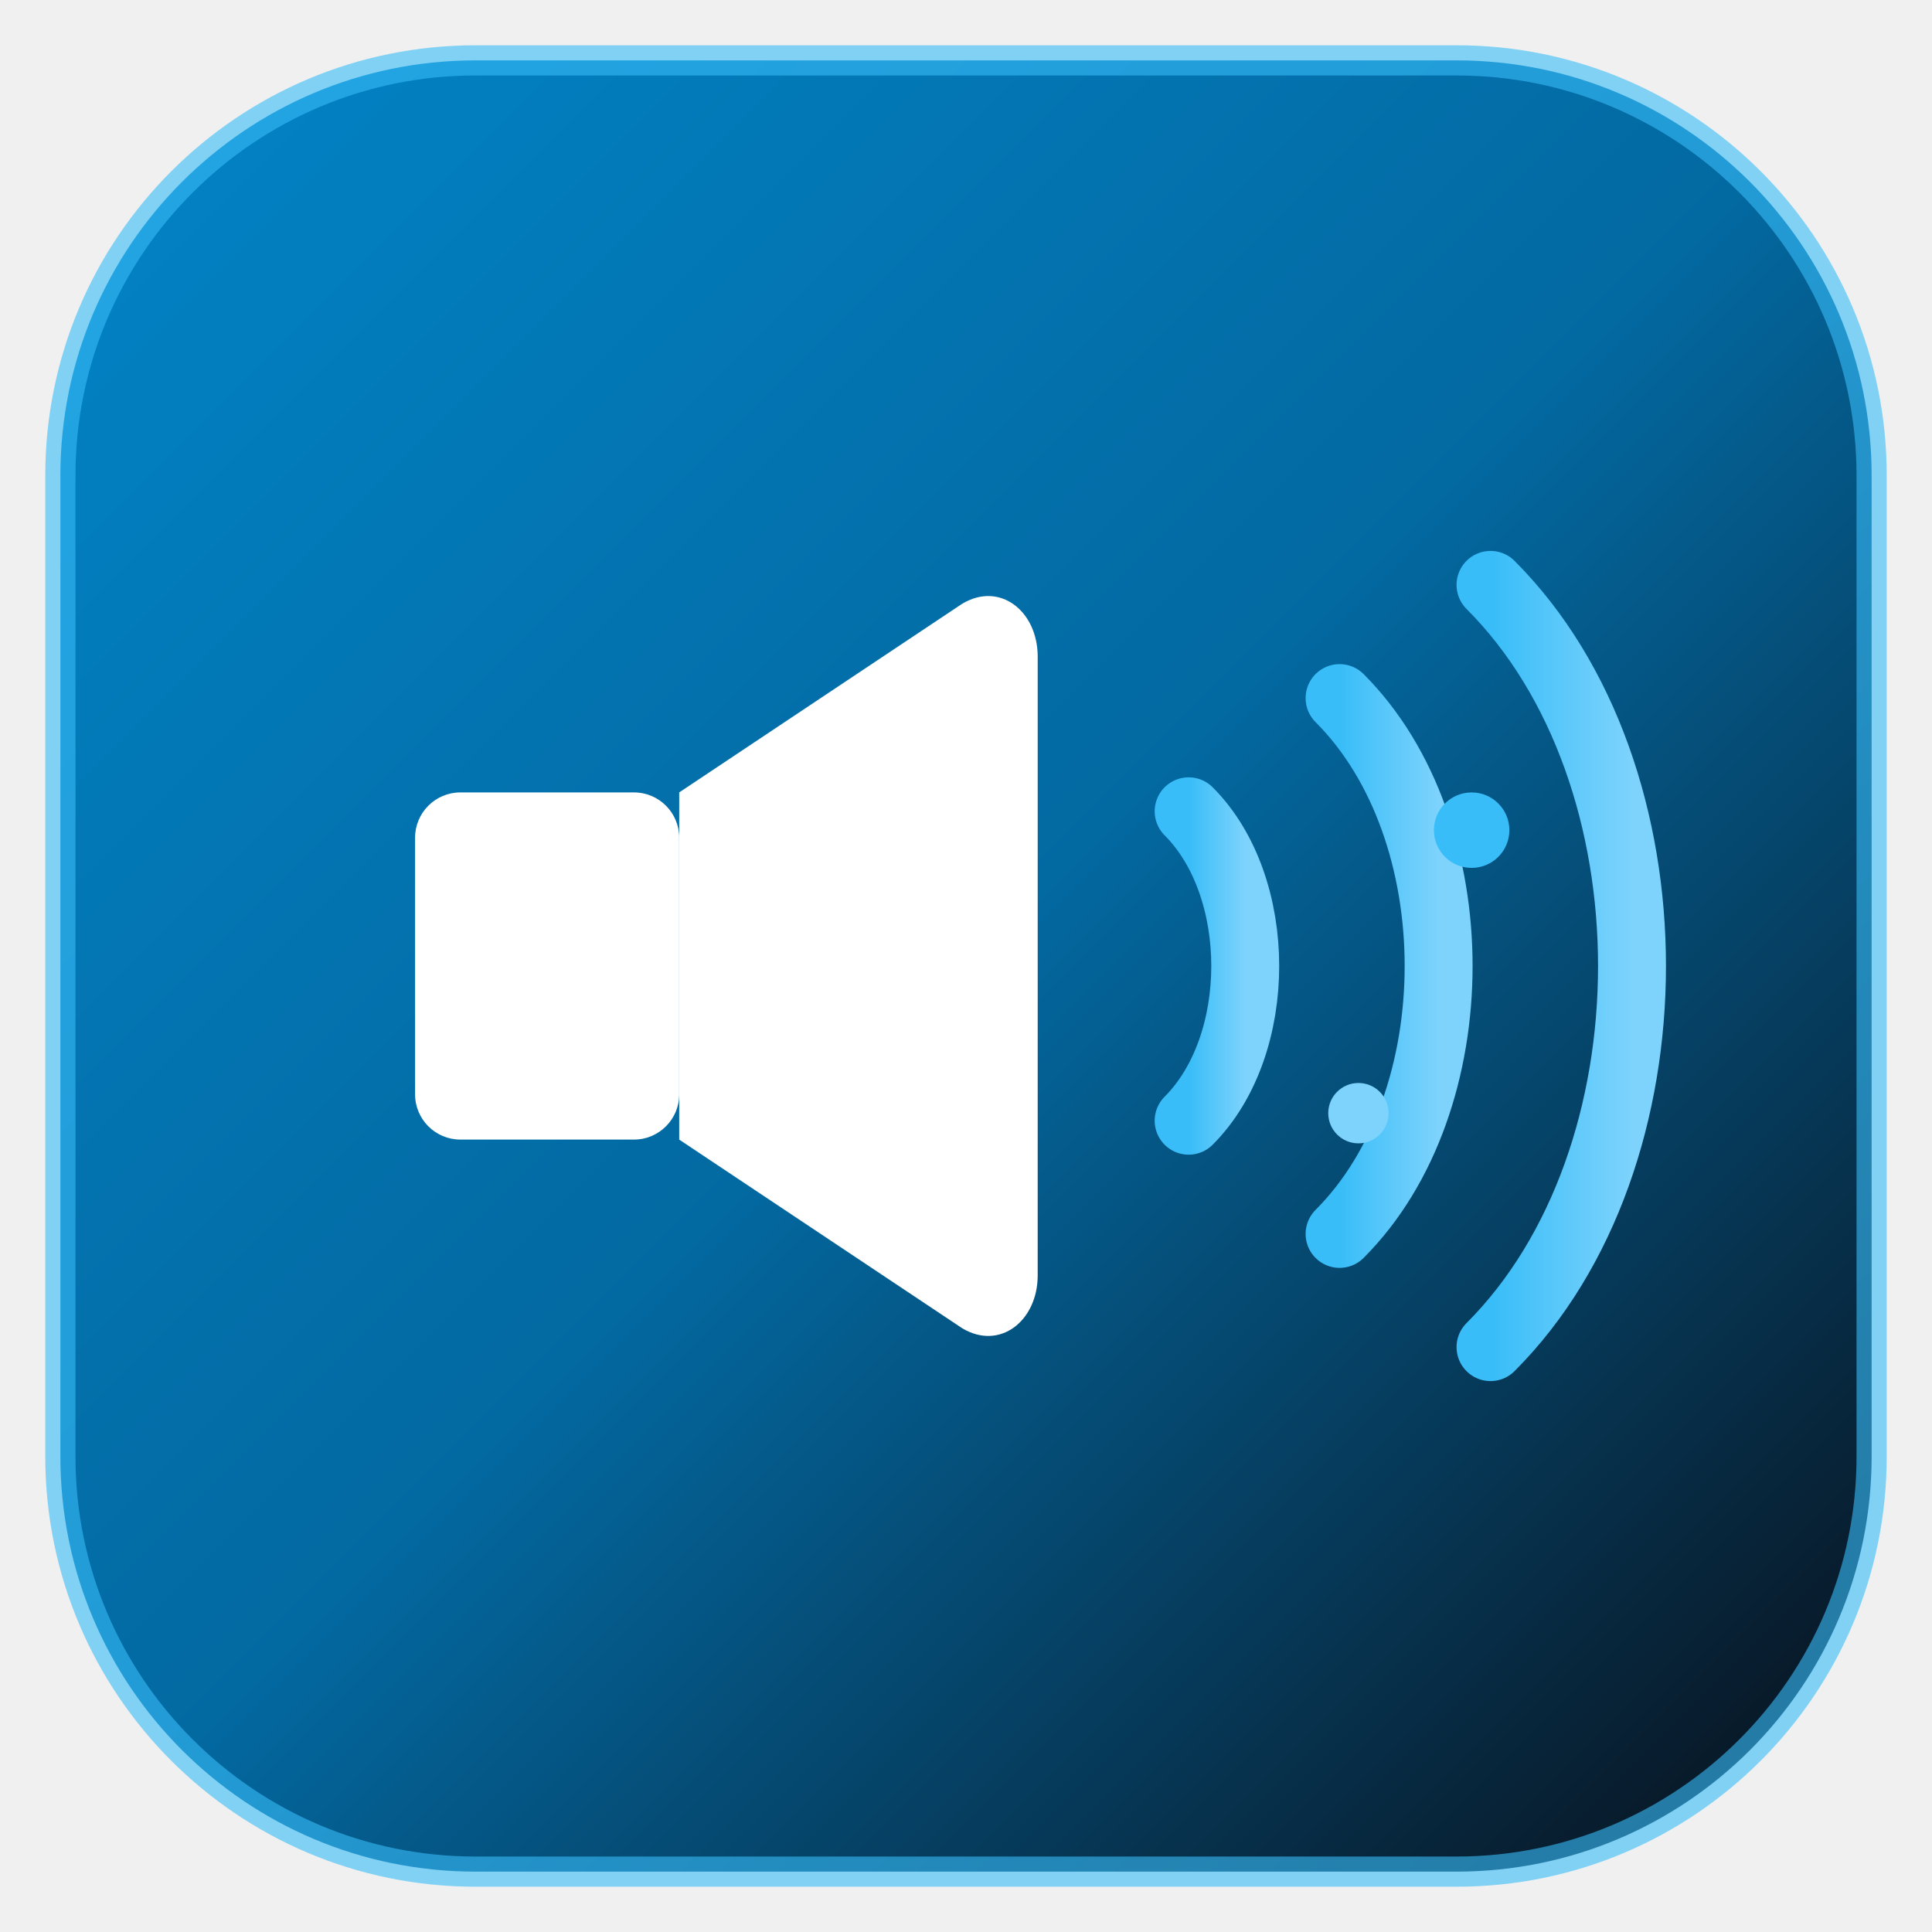
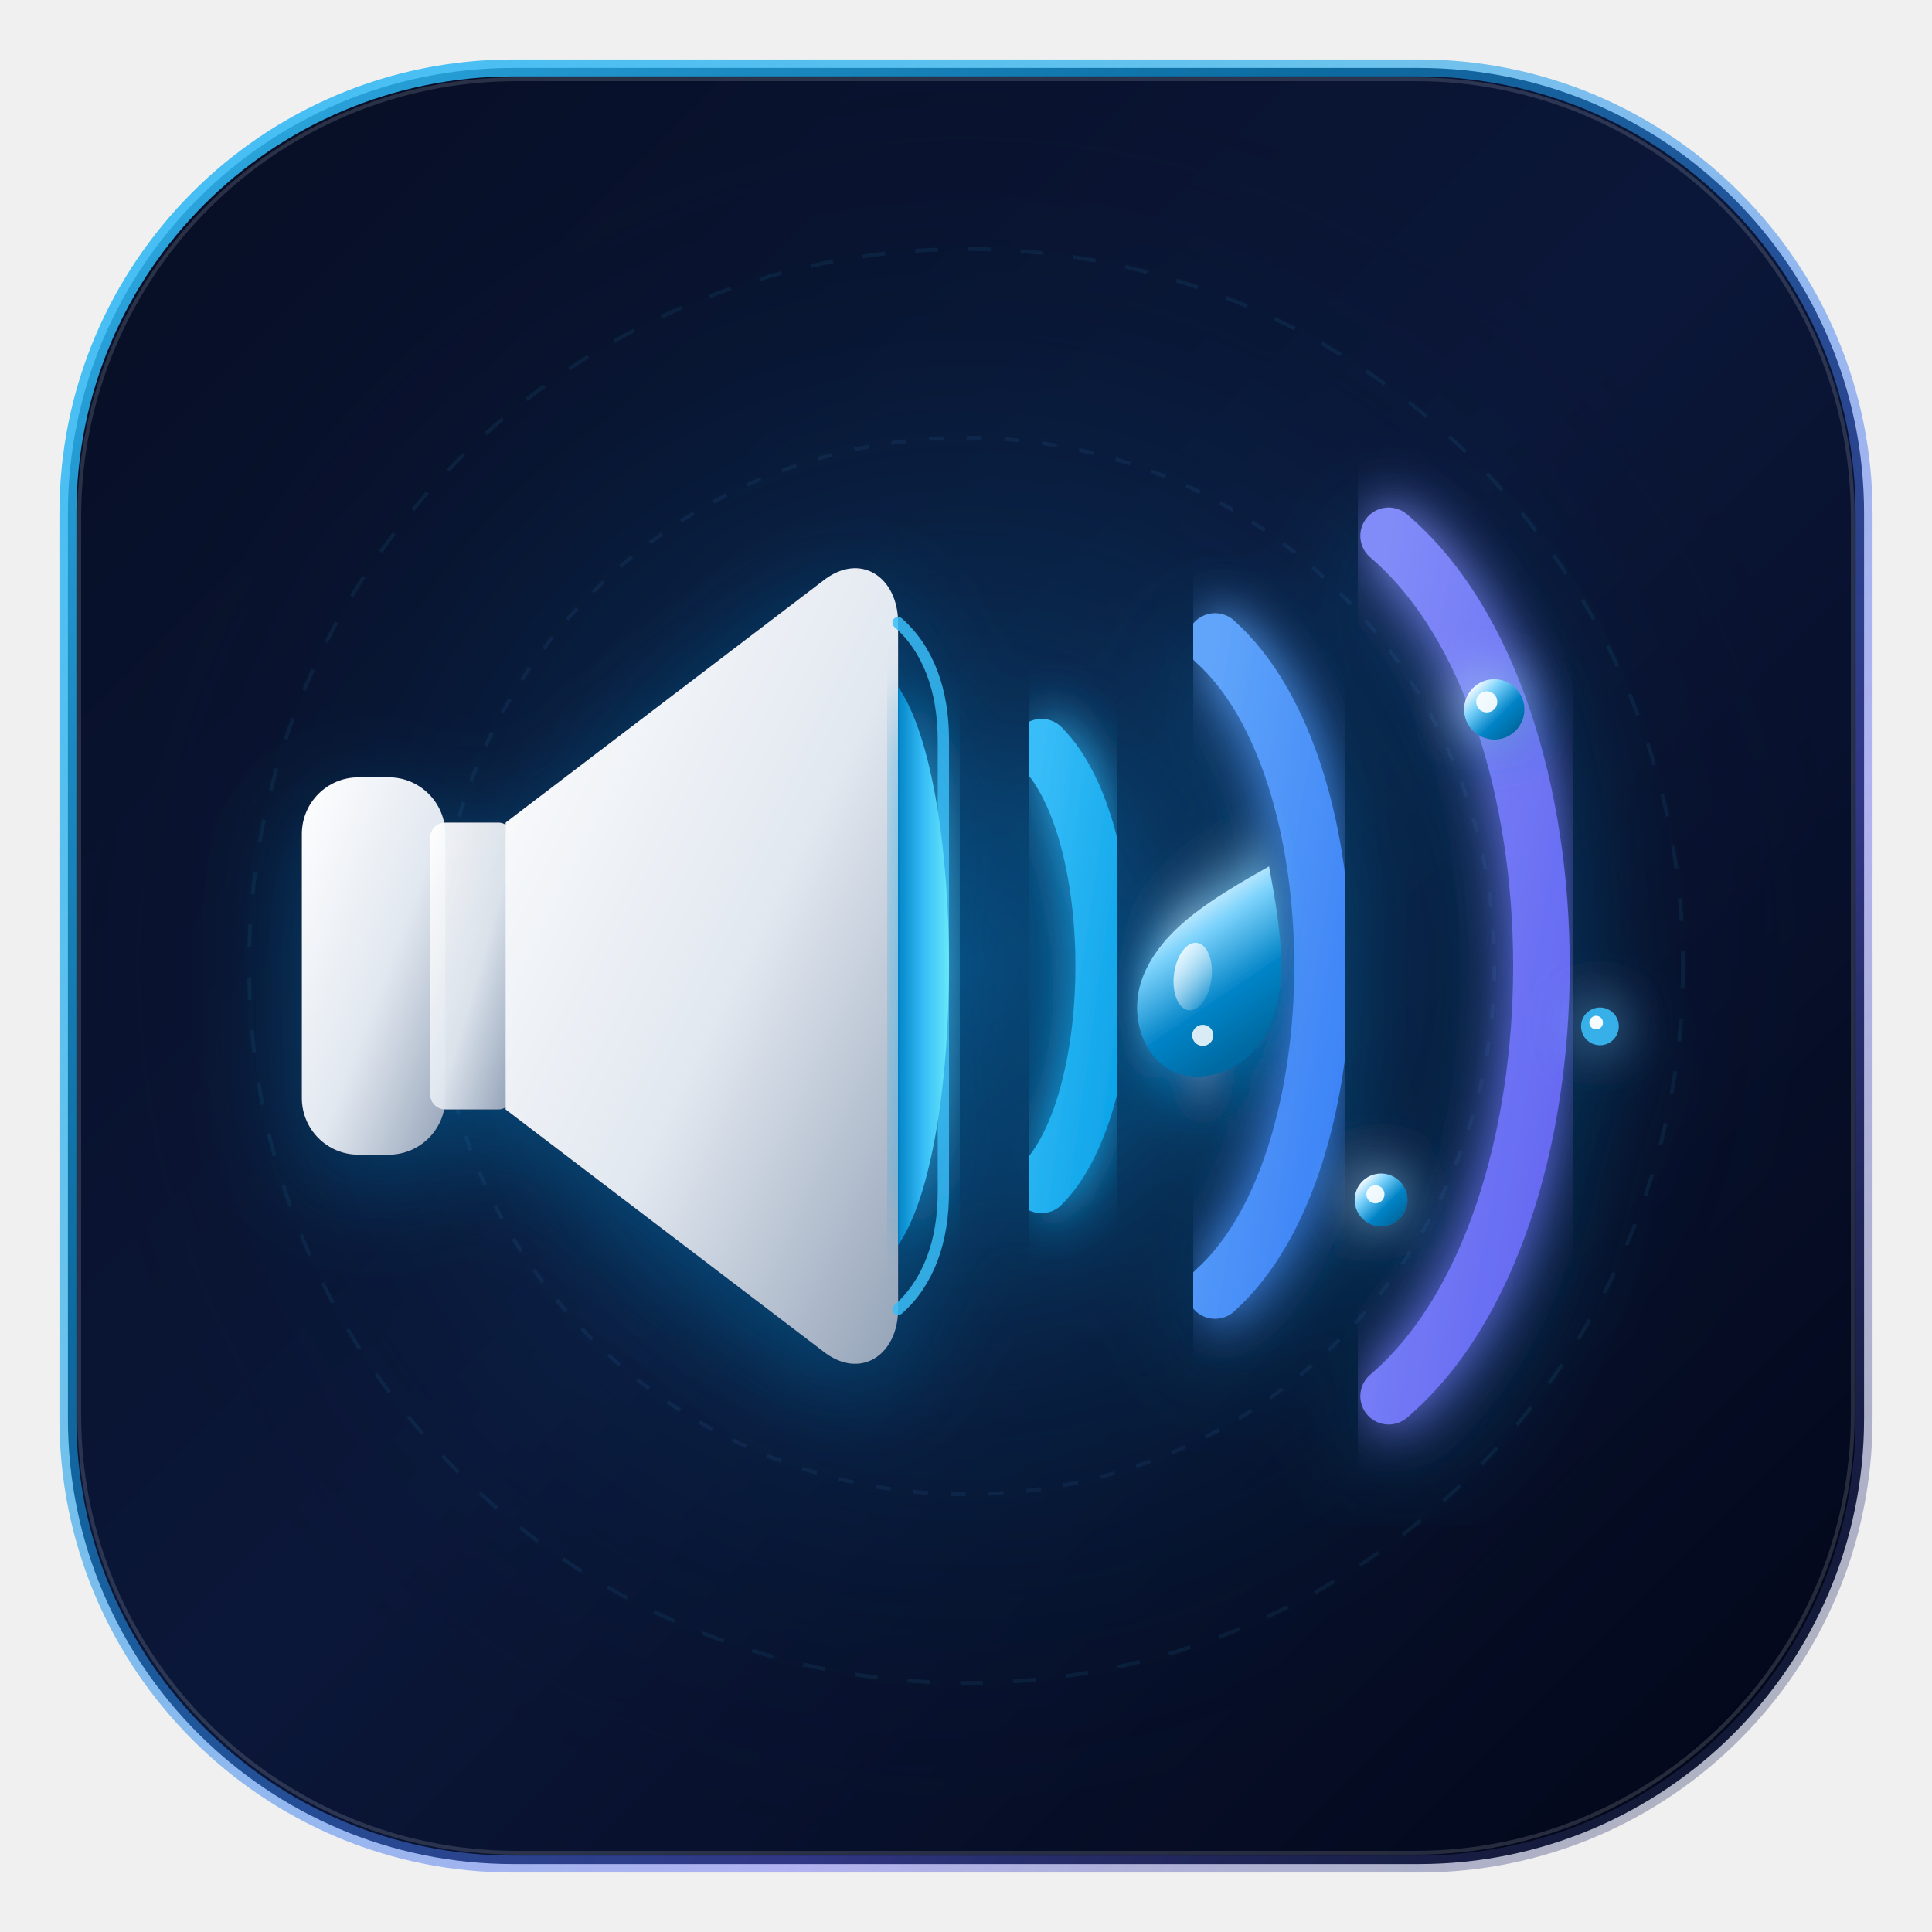
<svg xmlns="http://www.w3.org/2000/svg" viewBox="0 0 512 512" width="512" height="512">
  <defs>
-     <linearGradient id="bgGrad" x1="0%" y1="0%" x2="100%" y2="100%">
+     <linearGradient id="bgGradient" x1="0%" y1="0%" x2="100%" y2="100%">
+       <stop offset="0%" stop-color="#070e24" />
+       <stop offset="50%" stop-color="#0b1739" />
+       <stop offset="100%" stop-color="#020617" />
+     </linearGradient>
+     <linearGradient id="borderGlow" x1="0%" y1="0%" x2="100%" y2="100%">
+       <stop offset="0%" stop-color="#38bdf8" stop-opacity="0.95" />
+       <stop offset="35%" stop-color="#0ea5e9" stop-opacity="0.6" />
+       <stop offset="70%" stop-color="#6366f1" stop-opacity="0.45" />
+       <stop offset="100%" stop-color="#1e293b" stop-opacity="0.3" />
+     </linearGradient>
+     <radialGradient id="centerAcousticGlow" cx="50%" cy="50%" r="50%">
+       <stop offset="0%" stop-color="#0284c7" stop-opacity="0.4" />
+       <stop offset="45%" stop-color="#0369a1" stop-opacity="0.16" />
+       <stop offset="100%" stop-color="#020617" stop-opacity="0" />
+     </radialGradient>
+     <linearGradient id="speakerBodyGrad" x1="0%" y1="0%" x2="100%" y2="100%">
+       <stop offset="0%" stop-color="#ffffff" />
+       <stop offset="55%" stop-color="#e2e8f0" />
+       <stop offset="100%" stop-color="#94a3b8" />
+     </linearGradient>
+     <linearGradient id="diaphragmGrad" x1="0%" y1="0%" x2="100%" y2="0%">
      <stop offset="0%" stop-color="#0284c7" />
-       <stop offset="50%" stop-color="#0369a1" />
-       <stop offset="100%" stop-color="#090d16" />
+       <stop offset="50%" stop-color="#38bdf8" />
+       <stop offset="100%" stop-color="#67e8f9" />
    </linearGradient>
-     <linearGradient id="waveGrad" x1="0%" y1="0%" x2="100%" y2="0%">
+     <linearGradient id="wave1Grad" x1="0%" y1="0%" x2="100%" y2="100%">
      <stop offset="0%" stop-color="#38bdf8" />
-       <stop offset="100%" stop-color="#7dd3fc" />
+       <stop offset="100%" stop-color="#0ea5e9" />
    </linearGradient>
+     <linearGradient id="wave2Grad" x1="0%" y1="0%" x2="100%" y2="100%">
+       <stop offset="0%" stop-color="#60a5fa" />
+       <stop offset="100%" stop-color="#3b82f6" />
+     </linearGradient>
+     <linearGradient id="wave3Grad" x1="0%" y1="0%" x2="100%" y2="100%">
+       <stop offset="0%" stop-color="#818cf8" />
+       <stop offset="100%" stop-color="#6366f1" />
+     </linearGradient>
+     <linearGradient id="waterDropGrad" x1="15%" y1="15%" x2="85%" y2="85%">
+       <stop offset="0%" stop-color="#f0f9ff" />
+       <stop offset="25%" stop-color="#7dd3fc" />
+       <stop offset="65%" stop-color="#0284c7" />
+       <stop offset="100%" stop-color="#0369a1" />
+     </linearGradient>
+     <linearGradient id="dropSpecGrad" x1="0%" y1="0%" x2="100%" y2="100%">
+       <stop offset="0%" stop-color="#ffffff" stop-opacity="0.95" />
+       <stop offset="100%" stop-color="#ffffff" stop-opacity="0" />
+     </linearGradient>
+     <filter id="neonAura" x="-20%" y="-20%" width="140%" height="140%">
+       <feGaussianBlur stdDeviation="7" result="blur" />
+       <feComposite in="SourceGraphic" in2="blur" operator="over" />
+     </filter>
+     <filter id="chassisShadow" x="-15%" y="-15%" width="130%" height="130%">
+       <feDropShadow dx="0" dy="8" stdDeviation="14" flood-color="#0284c7" flood-opacity="0.4" />
+     </filter>
  </defs>
-   <rect x="16" y="16" width="480" height="480" rx="110" fill="url(#bgGrad)" stroke="#38bdf8" stroke-width="8" stroke-opacity="0.6" />
-   <g fill="#ffffff" transform="translate(110, 140)">
-     <rect x="0" y="70" width="70" height="92" rx="12" />
-     <path d="M70,70 L145,20 C155,14 165,22 165,34 L165,198 C165,210 155,218 145,212 L70,162 Z" />
-     <path d="M205,75 C225,95 225,137 205,157" fill="none" stroke="url(#waveGrad)" stroke-width="18" stroke-linecap="round" />
-     <path d="M245,45 C280,80 280,152 245,187" fill="none" stroke="url(#waveGrad)" stroke-width="18" stroke-linecap="round" />
-     <path d="M285,15 C335,65 335,167 285,217" fill="none" stroke="url(#waveGrad)" stroke-width="18" stroke-linecap="round" />
-     <circle cx="280" cy="80" r="10" fill="#38bdf8" />
-     <circle cx="250" cy="155" r="8" fill="#7dd3fc" />
+   <rect x="18" y="18" width="476" height="476" rx="118" fill="url(#bgGradient)" />
+   <rect x="18" y="18" width="476" height="476" rx="118" fill="url(#centerAcousticGlow)" />
+   <circle cx="256" cy="256" r="190" fill="none" stroke="#38bdf8" stroke-width="1" stroke-opacity="0.08" stroke-dasharray="6 8" />
+   <circle cx="256" cy="256" r="140" fill="none" stroke="#60a5fa" stroke-width="1" stroke-opacity="0.08" stroke-dasharray="4 6" />
+   <rect x="18" y="18" width="476" height="476" rx="118" fill="none" stroke="url(#borderGlow)" stroke-width="4.5" />
+   <rect x="21" y="21" width="470" height="470" rx="116" fill="none" stroke="#ffffff" stroke-width="1" stroke-opacity="0.14" />
+   <g filter="url(#chassisShadow)">
+     <rect x="80" y="206" width="38" height="100" rx="15" fill="url(#speakerBodyGrad)" />
+     <rect x="114" y="218" width="22" height="76" rx="4" fill="url(#speakerBodyGrad)" opacity="0.95" />
+     <path d="M134,218 L218,154 C228,146 238,153 238,165 L238,347 C238,359 228,366 218,358 L134,294 Z" fill="url(#speakerBodyGrad)" />
+     <path d="M238,165 C246,172 250,183 250,196 L250,316 C250,329 246,340 238,347" fill="none" stroke="#38bdf8" stroke-width="3" stroke-linecap="round" opacity="0.85" />
+     <path d="M238,182 C256,208 256,304 238,330 Z" fill="url(#diaphragmGrad)" filter="url(#neonAura)" />
+     <path d="M276,198 C298,220 298,292 276,314" fill="none" stroke="url(#wave1Grad)" stroke-width="15" stroke-linecap="round" filter="url(#neonAura)" />
+     <path d="M322,170 C360,204 360,308 322,342" fill="none" stroke="url(#wave2Grad)" stroke-width="15" stroke-linecap="round" filter="url(#neonAura)" />
+     <path d="M368,142 C422,188 422,324 368,370" fill="none" stroke="url(#wave3Grad)" stroke-width="15" stroke-linecap="round" filter="url(#neonAura)" />
+     <g transform="translate(320, 222) rotate(25)" filter="url(#neonAura)">
+       <path d="M18,0 C28,14 36,26 36,39 C36,51 27,60 18,60 C9,60 0,51 0,39 C0,26 8,14 18,0 Z" fill="url(#waterDropGrad)" />
+       <ellipse cx="12" cy="35" rx="5" ry="9" transform="rotate(-18 12 35)" fill="url(#dropSpecGrad)" />
+       <circle cx="21" cy="48" r="2.8" fill="#ffffff" opacity="0.85" />
+     </g>
+     <g filter="url(#neonAura)">
+       <circle cx="396" cy="188" r="8" fill="url(#waterDropGrad)" />
+       <circle cx="394" cy="186" r="2.8" fill="#ffffff" opacity="0.9" />
+       <circle cx="366" cy="318" r="7" fill="url(#waterDropGrad)" />
+       <circle cx="364.5" cy="316.5" r="2.4" fill="#ffffff" opacity="0.9" />
+       <circle cx="424" cy="272" r="5" fill="#38bdf8" opacity="0.9" />
+       <circle cx="423" cy="271" r="1.8" fill="#ffffff" opacity="0.95" />
+     </g>
  </g>
</svg>
